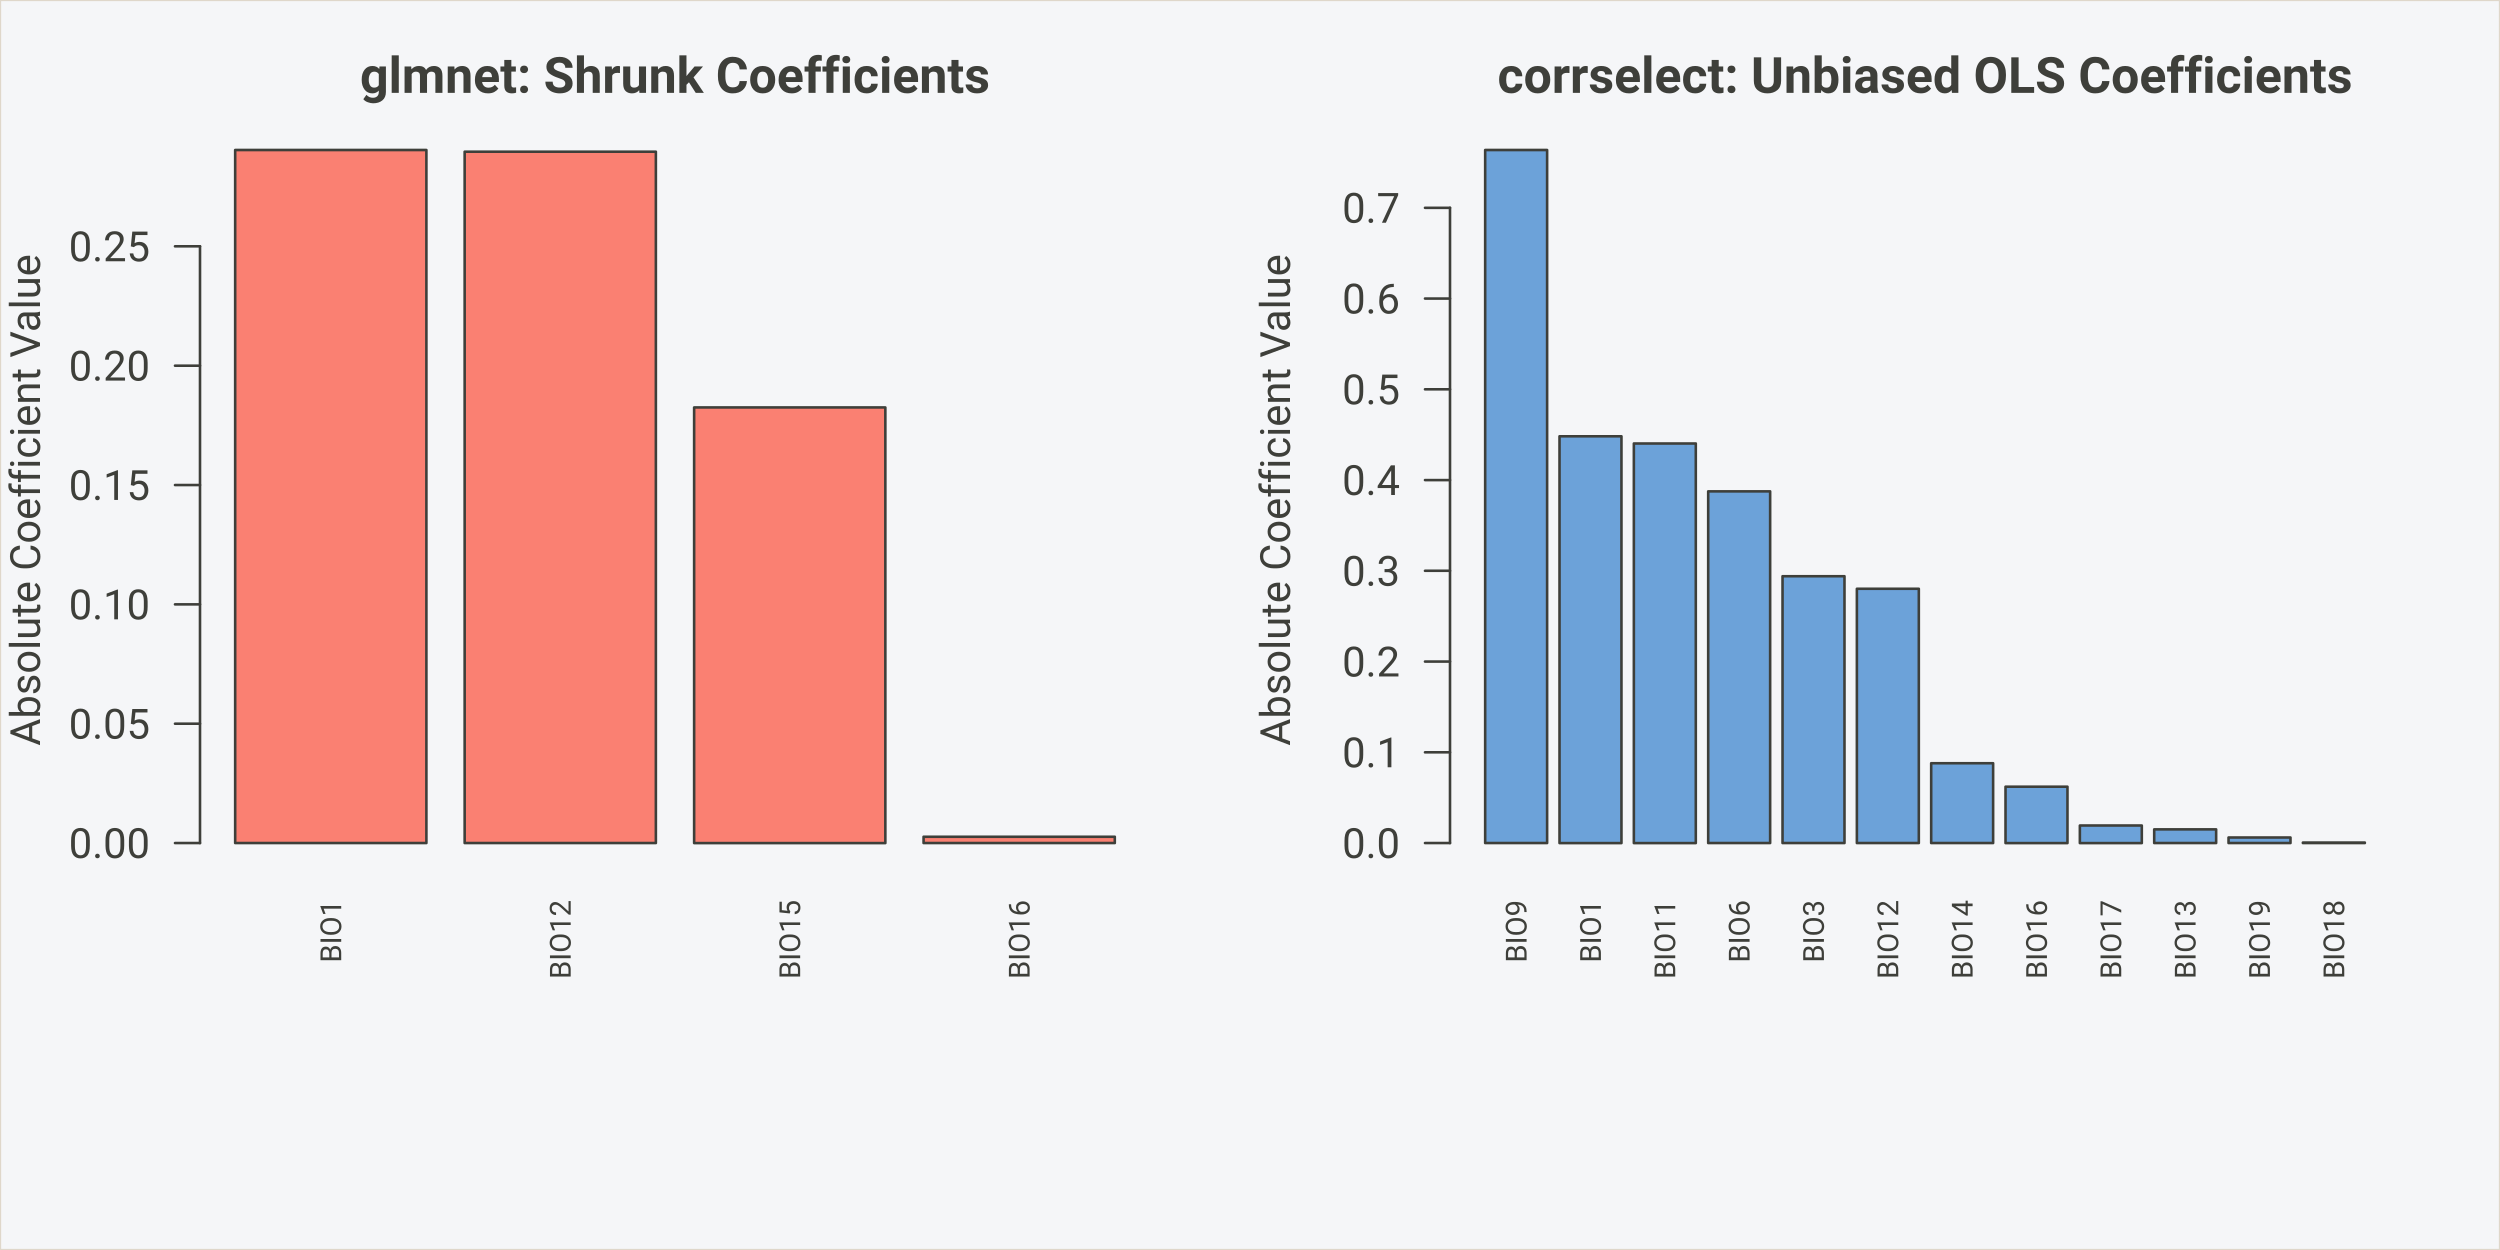
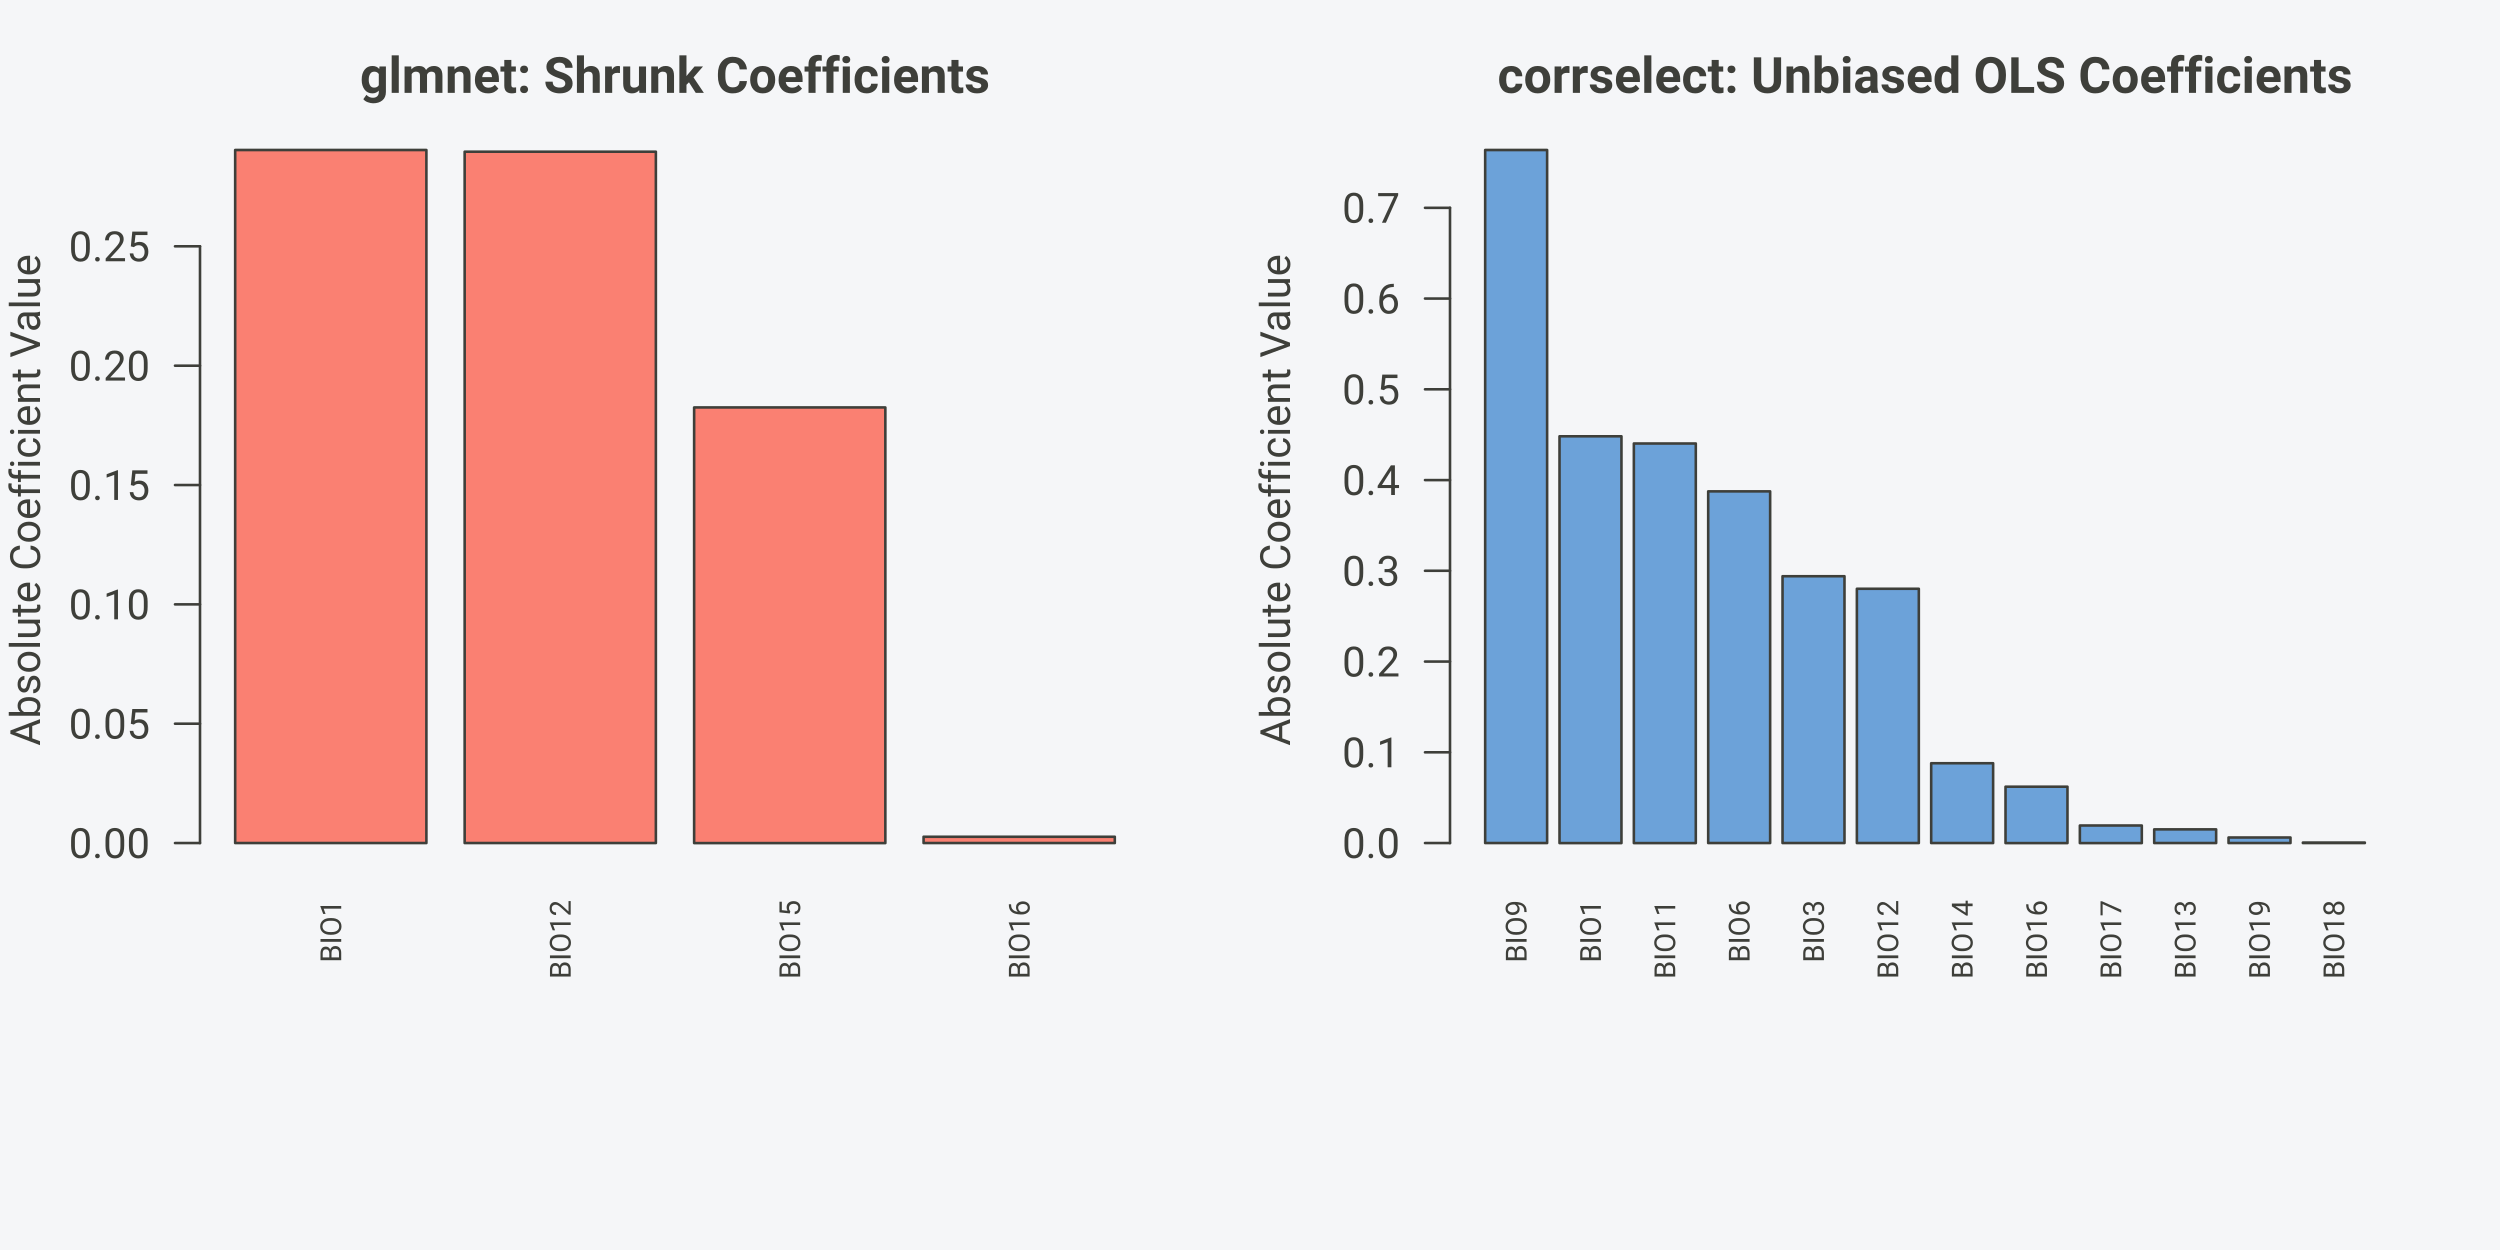
<svg xmlns="http://www.w3.org/2000/svg" width="720.00pt" height="360.00pt" viewBox="0 0 720.00 360.00">
  <g class="svglite">
    <defs>
      <style type="text/css">
    /* theme-aware-processed */
    .svglite line, .svglite polyline, .svglite polygon, .svglite path, .svglite circle {
      fill: none;
      stroke: #3E3F3A;
      stroke-linecap: round;
      stroke-linejoin: round;
      stroke-miterlimit: 10.00;
    }
-     .svglite rect {
+     .svglite &gt; g &gt; rect {
      fill: none;
      stroke: #3E3F3A;
      stroke-linecap: round;
      stroke-linejoin: round;
      stroke-miterlimit: 10.00;
    }
    .svglite text {
      white-space: pre;
      fill: #3E3F3A;
    }
    .svglite g.glyphgroup path {
      fill: inherit;
      stroke: none;
    }
  </style>
    </defs>
-     <rect class="svg-bg" width="100%" height="100%" style="stroke: #DFD7CA; stroke-width: 0.667; fill: #F5F6F8;" />
+     <rect class="svg-bg" width="100%" height="100%" style="stroke: none; fill: #F5F6F8;" />
    <defs>
      <clipPath id="cpMC4wMHw3MjAuMDB8MC4wMHwzNjAuMDA=">
        <rect x="0.00" y="0.00" width="720.00" height="360.00" />
      </clipPath>
    </defs>
    <g clip-path="url(#cpMC4wMHw3MjAuMDB8MC4wMHwzNjAuMDA=)">
</g>
    <defs>
      <clipPath id="cpMC4wMHwzNjAuMDB8MC4wMHwzNjAuMDA=">
        <rect x="0.00" y="0.00" width="360.00" height="360.00" />
      </clipPath>
    </defs>
    <g clip-path="url(#cpMC4wMHwzNjAuMDB8MC4wMHwzNjAuMDA=)">
      <rect x="67.73" y="43.20" width="55.07" height="199.60" style="stroke-width: 0.75; fill: #FA8072;" />
      <rect x="133.82" y="43.69" width="55.07" height="199.11" style="stroke-width: 0.75; fill: #FA8072;" />
      <rect x="199.91" y="117.35" width="55.07" height="125.46" style="stroke-width: 0.75; fill: #FA8072;" />
      <rect x="265.99" y="240.98" width="55.07" height="1.82" style="stroke-width: 0.75; fill: #FA8072;" />
    </g>
    <g clip-path="url(#cpMC4wMHw3MjAuMDB8MC4wMHwzNjAuMDA=)">
      <text transform="translate(98.27,259.20) rotate(-90)" text-anchor="end" style="font-size: 8.40px; font-family: &quot;Roboto&quot;, -apple-system, BlinkMacSystemFont, &quot;Segoe UI&quot;, system-ui, sans-serif;" textLength="19.12px" lengthAdjust="spacingAndGlyphs">BIO1</text>
      <text transform="translate(164.36,259.20) rotate(-90)" text-anchor="end" style="font-size: 8.40px; font-family: &quot;Roboto&quot;, -apple-system, BlinkMacSystemFont, &quot;Segoe UI&quot;, system-ui, sans-serif;" textLength="23.80px" lengthAdjust="spacingAndGlyphs">BIO12</text>
      <text transform="translate(230.45,259.20) rotate(-90)" text-anchor="end" style="font-size: 8.40px; font-family: &quot;Roboto&quot;, -apple-system, BlinkMacSystemFont, &quot;Segoe UI&quot;, system-ui, sans-serif;" textLength="23.80px" lengthAdjust="spacingAndGlyphs">BIO15</text>
      <text transform="translate(296.53,259.20) rotate(-90)" text-anchor="end" style="font-size: 8.40px; font-family: &quot;Roboto&quot;, -apple-system, BlinkMacSystemFont, &quot;Segoe UI&quot;, system-ui, sans-serif;" textLength="23.80px" lengthAdjust="spacingAndGlyphs">BIO16</text>
    </g>
    <g clip-path="url(#cpMC4wMHwzNjAuMDB8MC4wMHwzNjAuMDA=)">
      <text x="194.40" y="26.75" text-anchor="middle" style="font-size: 14.40px; font-weight: bold; font-family: &quot;Roboto&quot;, -apple-system, BlinkMacSystemFont, &quot;Segoe UI&quot;, system-ui, sans-serif;" textLength="191.94px" lengthAdjust="spacingAndGlyphs">glmnet: Shrunk Coefficients</text>
      <text transform="translate(11.52,144.00) rotate(-90)" text-anchor="middle" style="font-size: 12.00px; font-family: &quot;Roboto&quot;, -apple-system, BlinkMacSystemFont, &quot;Segoe UI&quot;, system-ui, sans-serif;" textLength="139.61px" lengthAdjust="spacingAndGlyphs">Absolute Coefficient Value</text>
    </g>
    <g clip-path="url(#cpMC4wMHw3MjAuMDB8MC4wMHwzNjAuMDA=)">
      <line x1="57.60" y1="242.80" x2="57.60" y2="70.94" style="stroke-width: 0.75;" />
      <line x1="57.60" y1="242.80" x2="50.40" y2="242.80" style="stroke-width: 0.75;" />
      <line x1="57.60" y1="208.43" x2="50.40" y2="208.43" style="stroke-width: 0.75;" />
      <line x1="57.60" y1="174.06" x2="50.40" y2="174.06" style="stroke-width: 0.75;" />
      <line x1="57.60" y1="139.69" x2="50.40" y2="139.69" style="stroke-width: 0.75;" />
      <line x1="57.60" y1="105.32" x2="50.40" y2="105.32" style="stroke-width: 0.75;" />
      <line x1="57.60" y1="70.94" x2="50.40" y2="70.94" style="stroke-width: 0.75;" />
      <text x="43.20" y="247.10" text-anchor="end" style="font-size: 12.00px; font-family: &quot;Roboto&quot;, -apple-system, BlinkMacSystemFont, &quot;Segoe UI&quot;, system-ui, sans-serif;" textLength="23.34px" lengthAdjust="spacingAndGlyphs">0.00</text>
      <text x="43.20" y="212.73" text-anchor="end" style="font-size: 12.00px; font-family: &quot;Roboto&quot;, -apple-system, BlinkMacSystemFont, &quot;Segoe UI&quot;, system-ui, sans-serif;" textLength="23.34px" lengthAdjust="spacingAndGlyphs">0.05</text>
      <text x="43.20" y="178.36" text-anchor="end" style="font-size: 12.00px; font-family: &quot;Roboto&quot;, -apple-system, BlinkMacSystemFont, &quot;Segoe UI&quot;, system-ui, sans-serif;" textLength="23.34px" lengthAdjust="spacingAndGlyphs">0.10</text>
      <text x="43.20" y="143.99" text-anchor="end" style="font-size: 12.00px; font-family: &quot;Roboto&quot;, -apple-system, BlinkMacSystemFont, &quot;Segoe UI&quot;, system-ui, sans-serif;" textLength="23.34px" lengthAdjust="spacingAndGlyphs">0.15</text>
      <text x="43.20" y="109.61" text-anchor="end" style="font-size: 12.00px; font-family: &quot;Roboto&quot;, -apple-system, BlinkMacSystemFont, &quot;Segoe UI&quot;, system-ui, sans-serif;" textLength="23.34px" lengthAdjust="spacingAndGlyphs">0.20</text>
      <text x="43.20" y="75.24" text-anchor="end" style="font-size: 12.00px; font-family: &quot;Roboto&quot;, -apple-system, BlinkMacSystemFont, &quot;Segoe UI&quot;, system-ui, sans-serif;" textLength="23.34px" lengthAdjust="spacingAndGlyphs">0.25</text>
    </g>
    <defs>
      <clipPath id="cpMzYwLjAwfDcyMC4wMHwwLjAwfDM2MC4wMA==">
        <rect x="360.00" y="0.00" width="360.00" height="360.00" />
      </clipPath>
    </defs>
    <g clip-path="url(#cpMzYwLjAwfDcyMC4wMHwwLjAwfDM2MC4wMA==)">
      <rect x="427.73" y="43.20" width="17.84" height="199.60" style="stroke-width: 0.75; fill: #3380CC; fill-opacity: 0.70;" />
      <rect x="449.14" y="125.65" width="17.84" height="117.16" style="stroke-width: 0.75; fill: #3380CC; fill-opacity: 0.70;" />
      <rect x="470.55" y="127.72" width="17.84" height="115.09" style="stroke-width: 0.75; fill: #3380CC; fill-opacity: 0.70;" />
      <rect x="491.96" y="141.51" width="17.84" height="101.29" style="stroke-width: 0.75; fill: #3380CC; fill-opacity: 0.70;" />
      <rect x="513.37" y="165.95" width="17.84" height="76.85" style="stroke-width: 0.75; fill: #3380CC; fill-opacity: 0.70;" />
      <rect x="534.78" y="169.57" width="17.84" height="73.23" style="stroke-width: 0.75; fill: #3380CC; fill-opacity: 0.70;" />
      <rect x="556.18" y="219.81" width="17.84" height="22.99" style="stroke-width: 0.75; fill: #3380CC; fill-opacity: 0.70;" />
      <rect x="577.59" y="226.57" width="17.84" height="16.24" style="stroke-width: 0.75; fill: #3380CC; fill-opacity: 0.70;" />
      <rect x="599.00" y="237.75" width="17.84" height="5.06" style="stroke-width: 0.75; fill: #3380CC; fill-opacity: 0.70;" />
      <rect x="620.41" y="238.86" width="17.84" height="3.94" style="stroke-width: 0.75; fill: #3380CC; fill-opacity: 0.70;" />
      <rect x="641.82" y="241.20" width="17.84" height="1.60" style="stroke-width: 0.75; fill: #3380CC; fill-opacity: 0.70;" />
      <rect x="663.23" y="242.66" width="17.84" height="0.14" style="stroke-width: 0.75; fill: #3380CC; fill-opacity: 0.70;" />
    </g>
    <g clip-path="url(#cpMC4wMHw3MjAuMDB8MC4wMHwzNjAuMDA=)">
      <text transform="translate(439.66,259.20) rotate(-90)" text-anchor="end" style="font-size: 8.40px; font-family: &quot;Roboto&quot;, -apple-system, BlinkMacSystemFont, &quot;Segoe UI&quot;, system-ui, sans-serif;" textLength="19.12px" lengthAdjust="spacingAndGlyphs">BIO9</text>
      <text transform="translate(461.06,259.20) rotate(-90)" text-anchor="end" style="font-size: 8.40px; font-family: &quot;Roboto&quot;, -apple-system, BlinkMacSystemFont, &quot;Segoe UI&quot;, system-ui, sans-serif;" textLength="19.12px" lengthAdjust="spacingAndGlyphs">BIO1</text>
      <text transform="translate(482.47,259.20) rotate(-90)" text-anchor="end" style="font-size: 8.40px; font-family: &quot;Roboto&quot;, -apple-system, BlinkMacSystemFont, &quot;Segoe UI&quot;, system-ui, sans-serif;" textLength="23.17px" lengthAdjust="spacingAndGlyphs">BIO11</text>
      <text transform="translate(503.88,259.20) rotate(-90)" text-anchor="end" style="font-size: 8.40px; font-family: &quot;Roboto&quot;, -apple-system, BlinkMacSystemFont, &quot;Segoe UI&quot;, system-ui, sans-serif;" textLength="19.12px" lengthAdjust="spacingAndGlyphs">BIO6</text>
      <text transform="translate(525.29,259.20) rotate(-90)" text-anchor="end" style="font-size: 8.40px; font-family: &quot;Roboto&quot;, -apple-system, BlinkMacSystemFont, &quot;Segoe UI&quot;, system-ui, sans-serif;" textLength="19.12px" lengthAdjust="spacingAndGlyphs">BIO3</text>
      <text transform="translate(546.70,259.20) rotate(-90)" text-anchor="end" style="font-size: 8.40px; font-family: &quot;Roboto&quot;, -apple-system, BlinkMacSystemFont, &quot;Segoe UI&quot;, system-ui, sans-serif;" textLength="23.80px" lengthAdjust="spacingAndGlyphs">BIO12</text>
      <text transform="translate(568.11,259.20) rotate(-90)" text-anchor="end" style="font-size: 8.40px; font-family: &quot;Roboto&quot;, -apple-system, BlinkMacSystemFont, &quot;Segoe UI&quot;, system-ui, sans-serif;" textLength="23.80px" lengthAdjust="spacingAndGlyphs">BIO14</text>
      <text transform="translate(589.52,259.20) rotate(-90)" text-anchor="end" style="font-size: 8.40px; font-family: &quot;Roboto&quot;, -apple-system, BlinkMacSystemFont, &quot;Segoe UI&quot;, system-ui, sans-serif;" textLength="23.80px" lengthAdjust="spacingAndGlyphs">BIO16</text>
      <text transform="translate(610.92,259.20) rotate(-90)" text-anchor="end" style="font-size: 8.40px; font-family: &quot;Roboto&quot;, -apple-system, BlinkMacSystemFont, &quot;Segoe UI&quot;, system-ui, sans-serif;" textLength="23.80px" lengthAdjust="spacingAndGlyphs">BIO17</text>
      <text transform="translate(632.33,259.20) rotate(-90)" text-anchor="end" style="font-size: 8.40px; font-family: &quot;Roboto&quot;, -apple-system, BlinkMacSystemFont, &quot;Segoe UI&quot;, system-ui, sans-serif;" textLength="23.80px" lengthAdjust="spacingAndGlyphs">BIO13</text>
      <text transform="translate(653.74,259.20) rotate(-90)" text-anchor="end" style="font-size: 8.40px; font-family: &quot;Roboto&quot;, -apple-system, BlinkMacSystemFont, &quot;Segoe UI&quot;, system-ui, sans-serif;" textLength="23.80px" lengthAdjust="spacingAndGlyphs">BIO19</text>
      <text transform="translate(675.15,259.20) rotate(-90)" text-anchor="end" style="font-size: 8.40px; font-family: &quot;Roboto&quot;, -apple-system, BlinkMacSystemFont, &quot;Segoe UI&quot;, system-ui, sans-serif;" textLength="23.80px" lengthAdjust="spacingAndGlyphs">BIO18</text>
    </g>
    <g clip-path="url(#cpMzYwLjAwfDcyMC4wMHwwLjAwfDM2MC4wMA==)">
      <text x="554.40" y="26.75" text-anchor="middle" style="font-size: 14.40px; font-weight: bold; font-family: &quot;Roboto&quot;, -apple-system, BlinkMacSystemFont, &quot;Segoe UI&quot;, system-ui, sans-serif;" textLength="262.31px" lengthAdjust="spacingAndGlyphs">corrselect: Unbiased OLS Coefficients</text>
      <text transform="translate(371.52,144.00) rotate(-90)" text-anchor="middle" style="font-size: 12.00px; font-family: &quot;Roboto&quot;, -apple-system, BlinkMacSystemFont, &quot;Segoe UI&quot;, system-ui, sans-serif;" textLength="139.61px" lengthAdjust="spacingAndGlyphs">Absolute Coefficient Value</text>
    </g>
    <g clip-path="url(#cpMC4wMHw3MjAuMDB8MC4wMHwzNjAuMDA=)">
      <line x1="417.60" y1="242.80" x2="417.60" y2="59.85" style="stroke-width: 0.75;" />
      <line x1="417.60" y1="242.80" x2="410.40" y2="242.80" style="stroke-width: 0.75;" />
      <line x1="417.60" y1="216.67" x2="410.40" y2="216.67" style="stroke-width: 0.75;" />
      <line x1="417.60" y1="190.53" x2="410.40" y2="190.53" style="stroke-width: 0.75;" />
      <line x1="417.60" y1="164.39" x2="410.40" y2="164.39" style="stroke-width: 0.75;" />
      <line x1="417.60" y1="138.26" x2="410.40" y2="138.26" style="stroke-width: 0.75;" />
      <line x1="417.60" y1="112.12" x2="410.40" y2="112.12" style="stroke-width: 0.75;" />
      <line x1="417.60" y1="85.98" x2="410.40" y2="85.98" style="stroke-width: 0.75;" />
      <line x1="417.60" y1="59.85" x2="410.40" y2="59.85" style="stroke-width: 0.75;" />
      <text x="403.20" y="247.10" text-anchor="end" style="font-size: 12.00px; font-family: &quot;Roboto&quot;, -apple-system, BlinkMacSystemFont, &quot;Segoe UI&quot;, system-ui, sans-serif;" textLength="16.67px" lengthAdjust="spacingAndGlyphs">0.0</text>
      <text x="403.20" y="220.97" text-anchor="end" style="font-size: 12.00px; font-family: &quot;Roboto&quot;, -apple-system, BlinkMacSystemFont, &quot;Segoe UI&quot;, system-ui, sans-serif;" textLength="16.67px" lengthAdjust="spacingAndGlyphs">0.1</text>
      <text x="403.20" y="194.83" text-anchor="end" style="font-size: 12.00px; font-family: &quot;Roboto&quot;, -apple-system, BlinkMacSystemFont, &quot;Segoe UI&quot;, system-ui, sans-serif;" textLength="16.67px" lengthAdjust="spacingAndGlyphs">0.2</text>
      <text x="403.20" y="168.69" text-anchor="end" style="font-size: 12.00px; font-family: &quot;Roboto&quot;, -apple-system, BlinkMacSystemFont, &quot;Segoe UI&quot;, system-ui, sans-serif;" textLength="16.67px" lengthAdjust="spacingAndGlyphs">0.3</text>
      <text x="403.20" y="142.55" text-anchor="end" style="font-size: 12.00px; font-family: &quot;Roboto&quot;, -apple-system, BlinkMacSystemFont, &quot;Segoe UI&quot;, system-ui, sans-serif;" textLength="16.67px" lengthAdjust="spacingAndGlyphs">0.4</text>
      <text x="403.20" y="116.42" text-anchor="end" style="font-size: 12.00px; font-family: &quot;Roboto&quot;, -apple-system, BlinkMacSystemFont, &quot;Segoe UI&quot;, system-ui, sans-serif;" textLength="16.67px" lengthAdjust="spacingAndGlyphs">0.5</text>
      <text x="403.20" y="90.28" text-anchor="end" style="font-size: 12.00px; font-family: &quot;Roboto&quot;, -apple-system, BlinkMacSystemFont, &quot;Segoe UI&quot;, system-ui, sans-serif;" textLength="16.67px" lengthAdjust="spacingAndGlyphs">0.6</text>
      <text x="403.20" y="64.14" text-anchor="end" style="font-size: 12.00px; font-family: &quot;Roboto&quot;, -apple-system, BlinkMacSystemFont, &quot;Segoe UI&quot;, system-ui, sans-serif;" textLength="16.67px" lengthAdjust="spacingAndGlyphs">0.7</text>
    </g>
  </g>
</svg>
